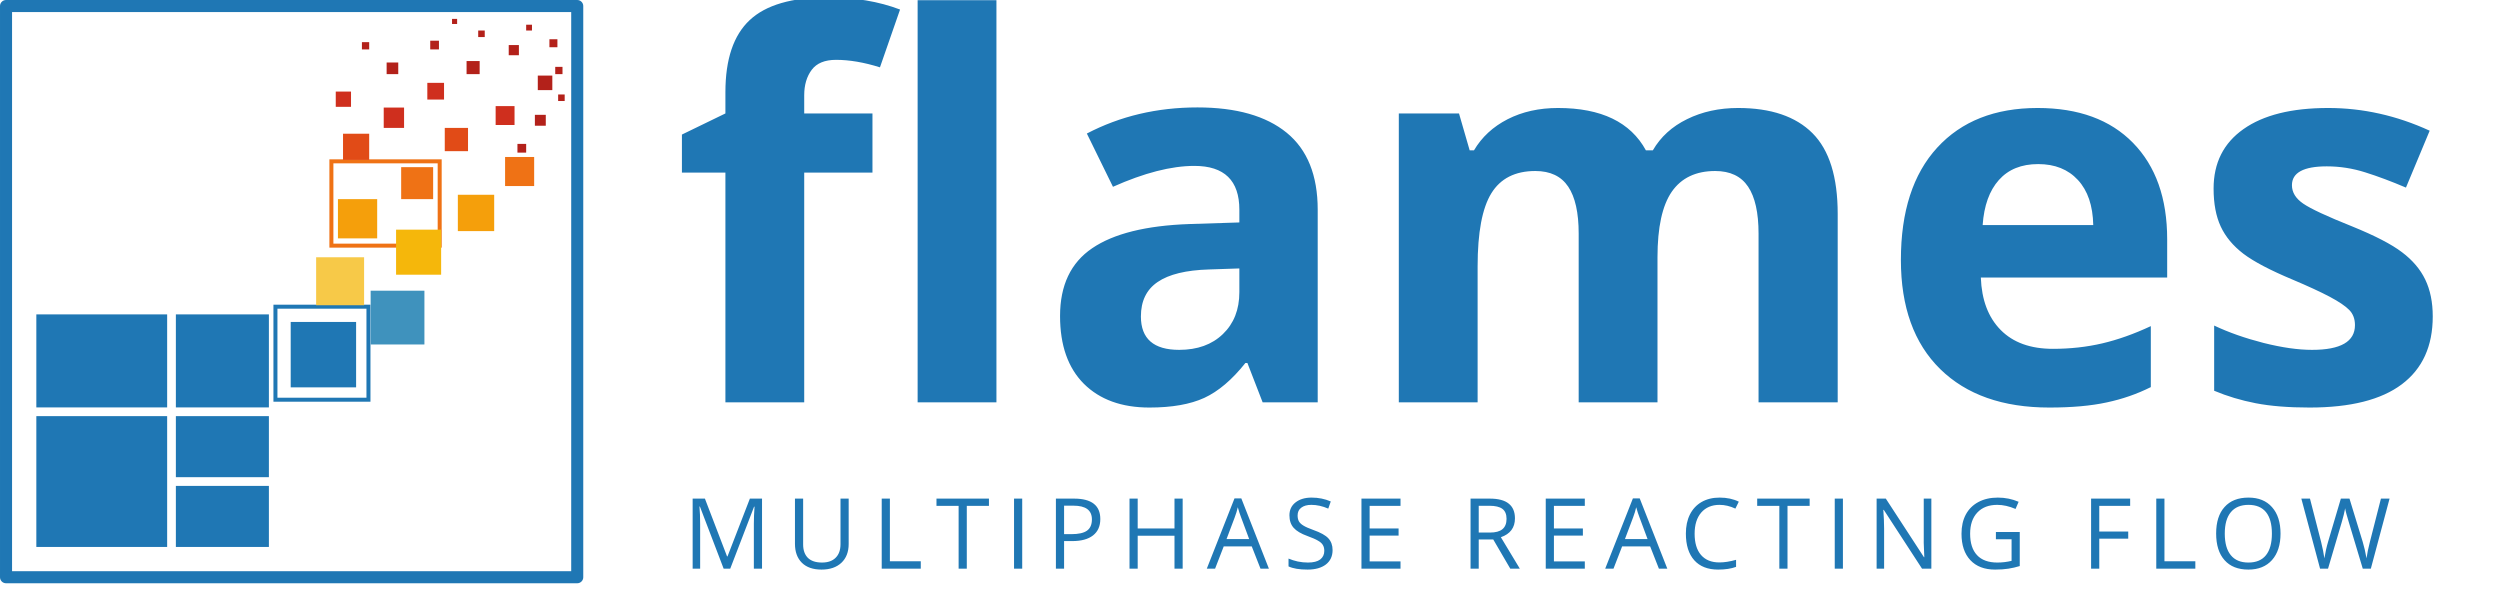
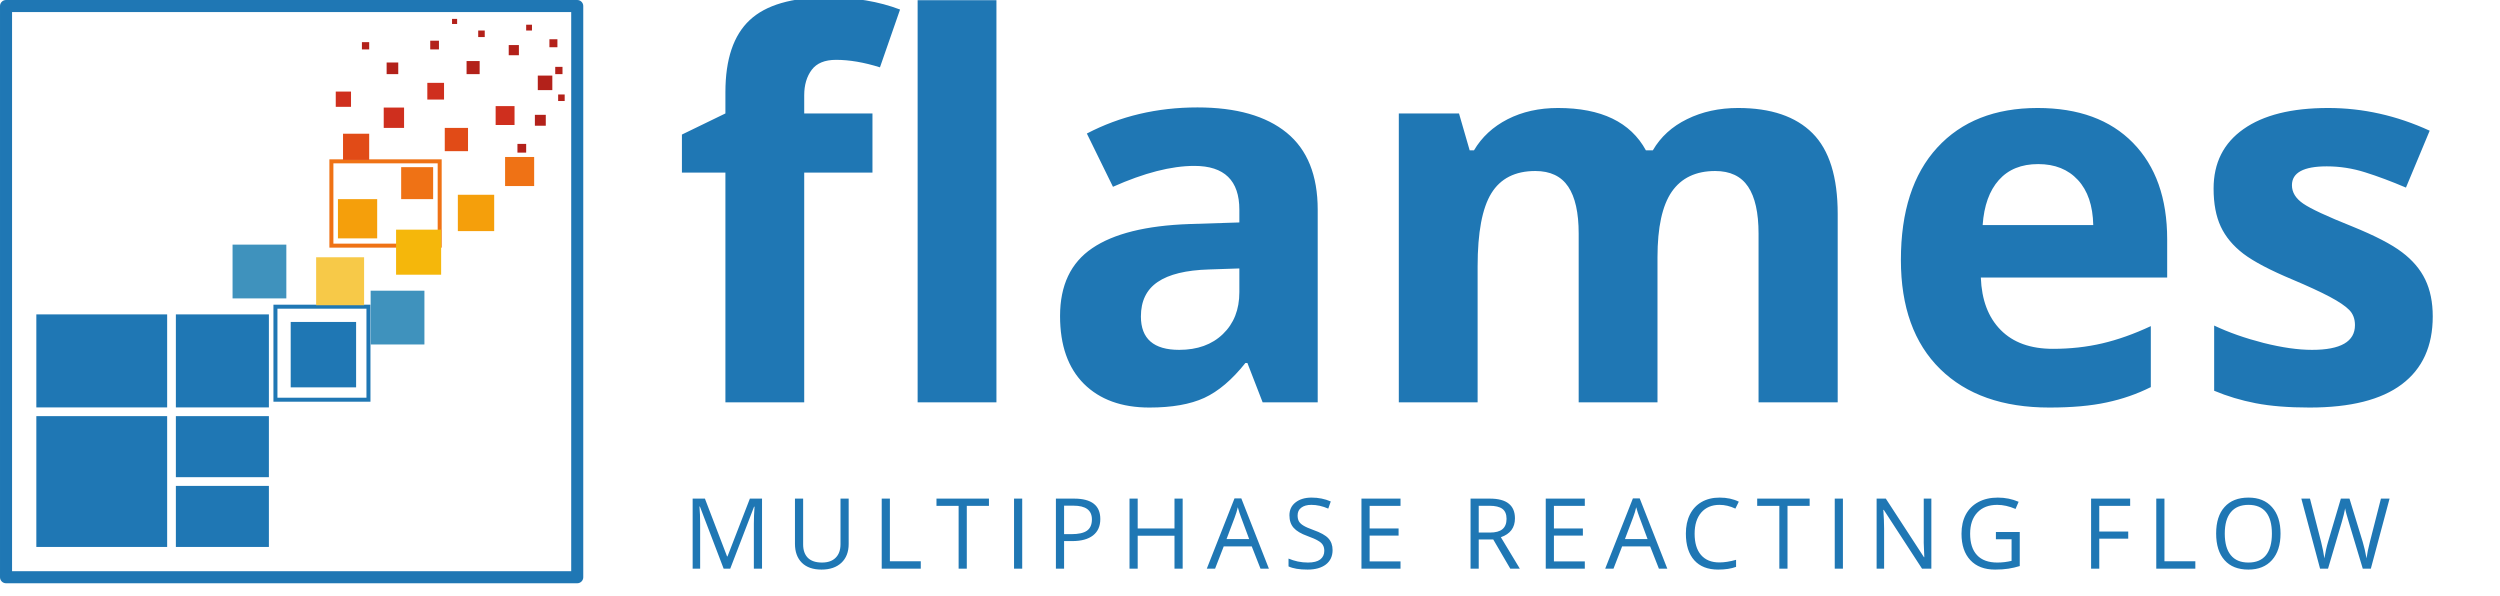
<svg xmlns="http://www.w3.org/2000/svg" width="344mm" height="82mm" viewBox="0 0 344 82" version="1.1" id="flames-logo">
  <defs id="defs2" />
  <g id="glyph">
    <rect style="fill:none;stroke:#1f77b4;stroke-width:1.659;stroke-linejoin:round" x="0.83" y="0.83" width="78.597" height="78.597" id="domain" />
    <g style="fill:#1f77b4;stroke:none" id="parent">
      <rect x="5" y="57.26" width="18" height="18" />
      <rect x="24.2" y="66.86" width="12.8" height="8.4" />
      <rect x="24.2" y="57.26" width="12.8" height="8.4" />
      <rect x="5" y="43.26" width="18" height="12.8" />
      <rect x="24.2" y="43.26" width="12.8" height="12.8" />
    </g>
    <rect style="fill:none;stroke:#1f77b4;stroke-width:0.55" x="37.9" y="42.2" width="12.8" height="12.8" />
    <rect style="fill:none;stroke:#ef7215;stroke-width:0.55" x="45.6" y="22.2" width="14.9" height="11.6" />
    <g id="fragments" style="stroke:none">
      <rect x="40.0" y="44.3" width="9.0" height="9.0" style="fill:#1f77b4" />
      <rect x="51.0" y="40.0" width="7.4" height="7.4" style="fill:#3f92bd" />
+       <rect x="32.0" y="33.66" width="7.4" height="7.4" style="fill:#3f92bd" />
      <rect x="43.5" y="35.4" width="6.6" height="6.6" style="fill:#f7c948" />
      <rect x="54.5" y="31.6" width="6.2" height="6.2" style="fill:#f5b70b" />
      <rect x="46.5" y="27.4" width="5.4" height="5.4" style="fill:#f59f0b" />
      <rect x="63.0" y="26.8" width="5.0" height="5.0" style="fill:#f59f0b" />
      <rect x="55.2" y="23.0" width="4.4" height="4.4" style="fill:#ef7215" />
      <rect x="69.5" y="21.6" width="4.0" height="4.0" style="fill:#ef7215" />
      <rect x="47.2" y="18.4" width="3.6" height="3.6" style="fill:#e14b17" />
      <rect x="61.2" y="17.6" width="3.2" height="3.2" style="fill:#e14b17" />
      <rect x="52.8" y="14.8" width="2.8" height="2.8" style="fill:#cf2f1e" />
      <rect x="68.2" y="14.6" width="2.6" height="2.6" style="fill:#cf2f1e" />
      <rect x="58.8" y="11.4" width="2.3" height="2.3" style="fill:#cf2f1e" />
      <rect x="46.2" y="12.6" width="2.1" height="2.1" style="fill:#cf2f1e" />
      <rect x="74.0" y="10.4" width="2.0" height="2.0" style="fill:#b3211a" />
      <rect x="64.2" y="8.4" width="1.8" height="1.8" style="fill:#b3211a" />
      <rect x="53.2" y="8.6" width="1.6" height="1.6" style="fill:#b3211a" />
      <rect x="73.6" y="15.8" width="1.5" height="1.5" style="fill:#b3211a" />
      <rect x="70.0" y="6.2" width="1.4" height="1.4" style="fill:#b3211a" />
      <rect x="59.2" y="5.6" width="1.2" height="1.2" style="fill:#b3211a" />
      <rect x="71.2" y="19.8" width="1.2" height="1.2" style="fill:#b3211a" />
      <rect x="75.6" y="5.4" width="1.1" height="1.1" style="fill:#b3211a" />
      <rect x="49.8" y="5.8" width="1.0" height="1.0" style="fill:#b3211a" />
      <rect x="76.4" y="9.2" width="1.0" height="1.0" style="fill:#b3211a" />
      <rect x="65.8" y="4.2" width="0.9" height="0.9" style="fill:#b3211a" />
      <rect x="76.8" y="13.0" width="0.9" height="0.9" style="fill:#b3211a" />
      <rect x="72.4" y="3.4" width="0.8" height="0.8" style="fill:#b3211a" />
      <rect x="62.2" y="2.6" width="0.7" height="0.7" style="fill:#b3211a" />
    </g>
  </g>
  <text xml:space="preserve" style="font-weight:bold;font-size:72.824px;font-family:'Open Sans';-inkscape-font-specification:'Open Sans Bold';letter-spacing:0px;word-spacing:0px;fill:#1f77b4;fill-opacity:1;stroke:none" x="92.38" y="55.36" id="wordmark">
    <tspan x="92.38" y="55.36">flames</tspan>
  </text>
  <text xml:space="preserve" style="font-style:normal;font-weight:normal;font-size:13.5px;font-family:'Open Sans';-inkscape-font-specification:'Open Sans';letter-spacing:2px;word-spacing:0px;fill:#1f77b4;fill-opacity:1;stroke:none" x="93.98" y="78.25" id="subtitle">
    <tspan x="93.98" y="78.25">MULTIPHASE REACTING FLOW</tspan>
  </text>
</svg>
